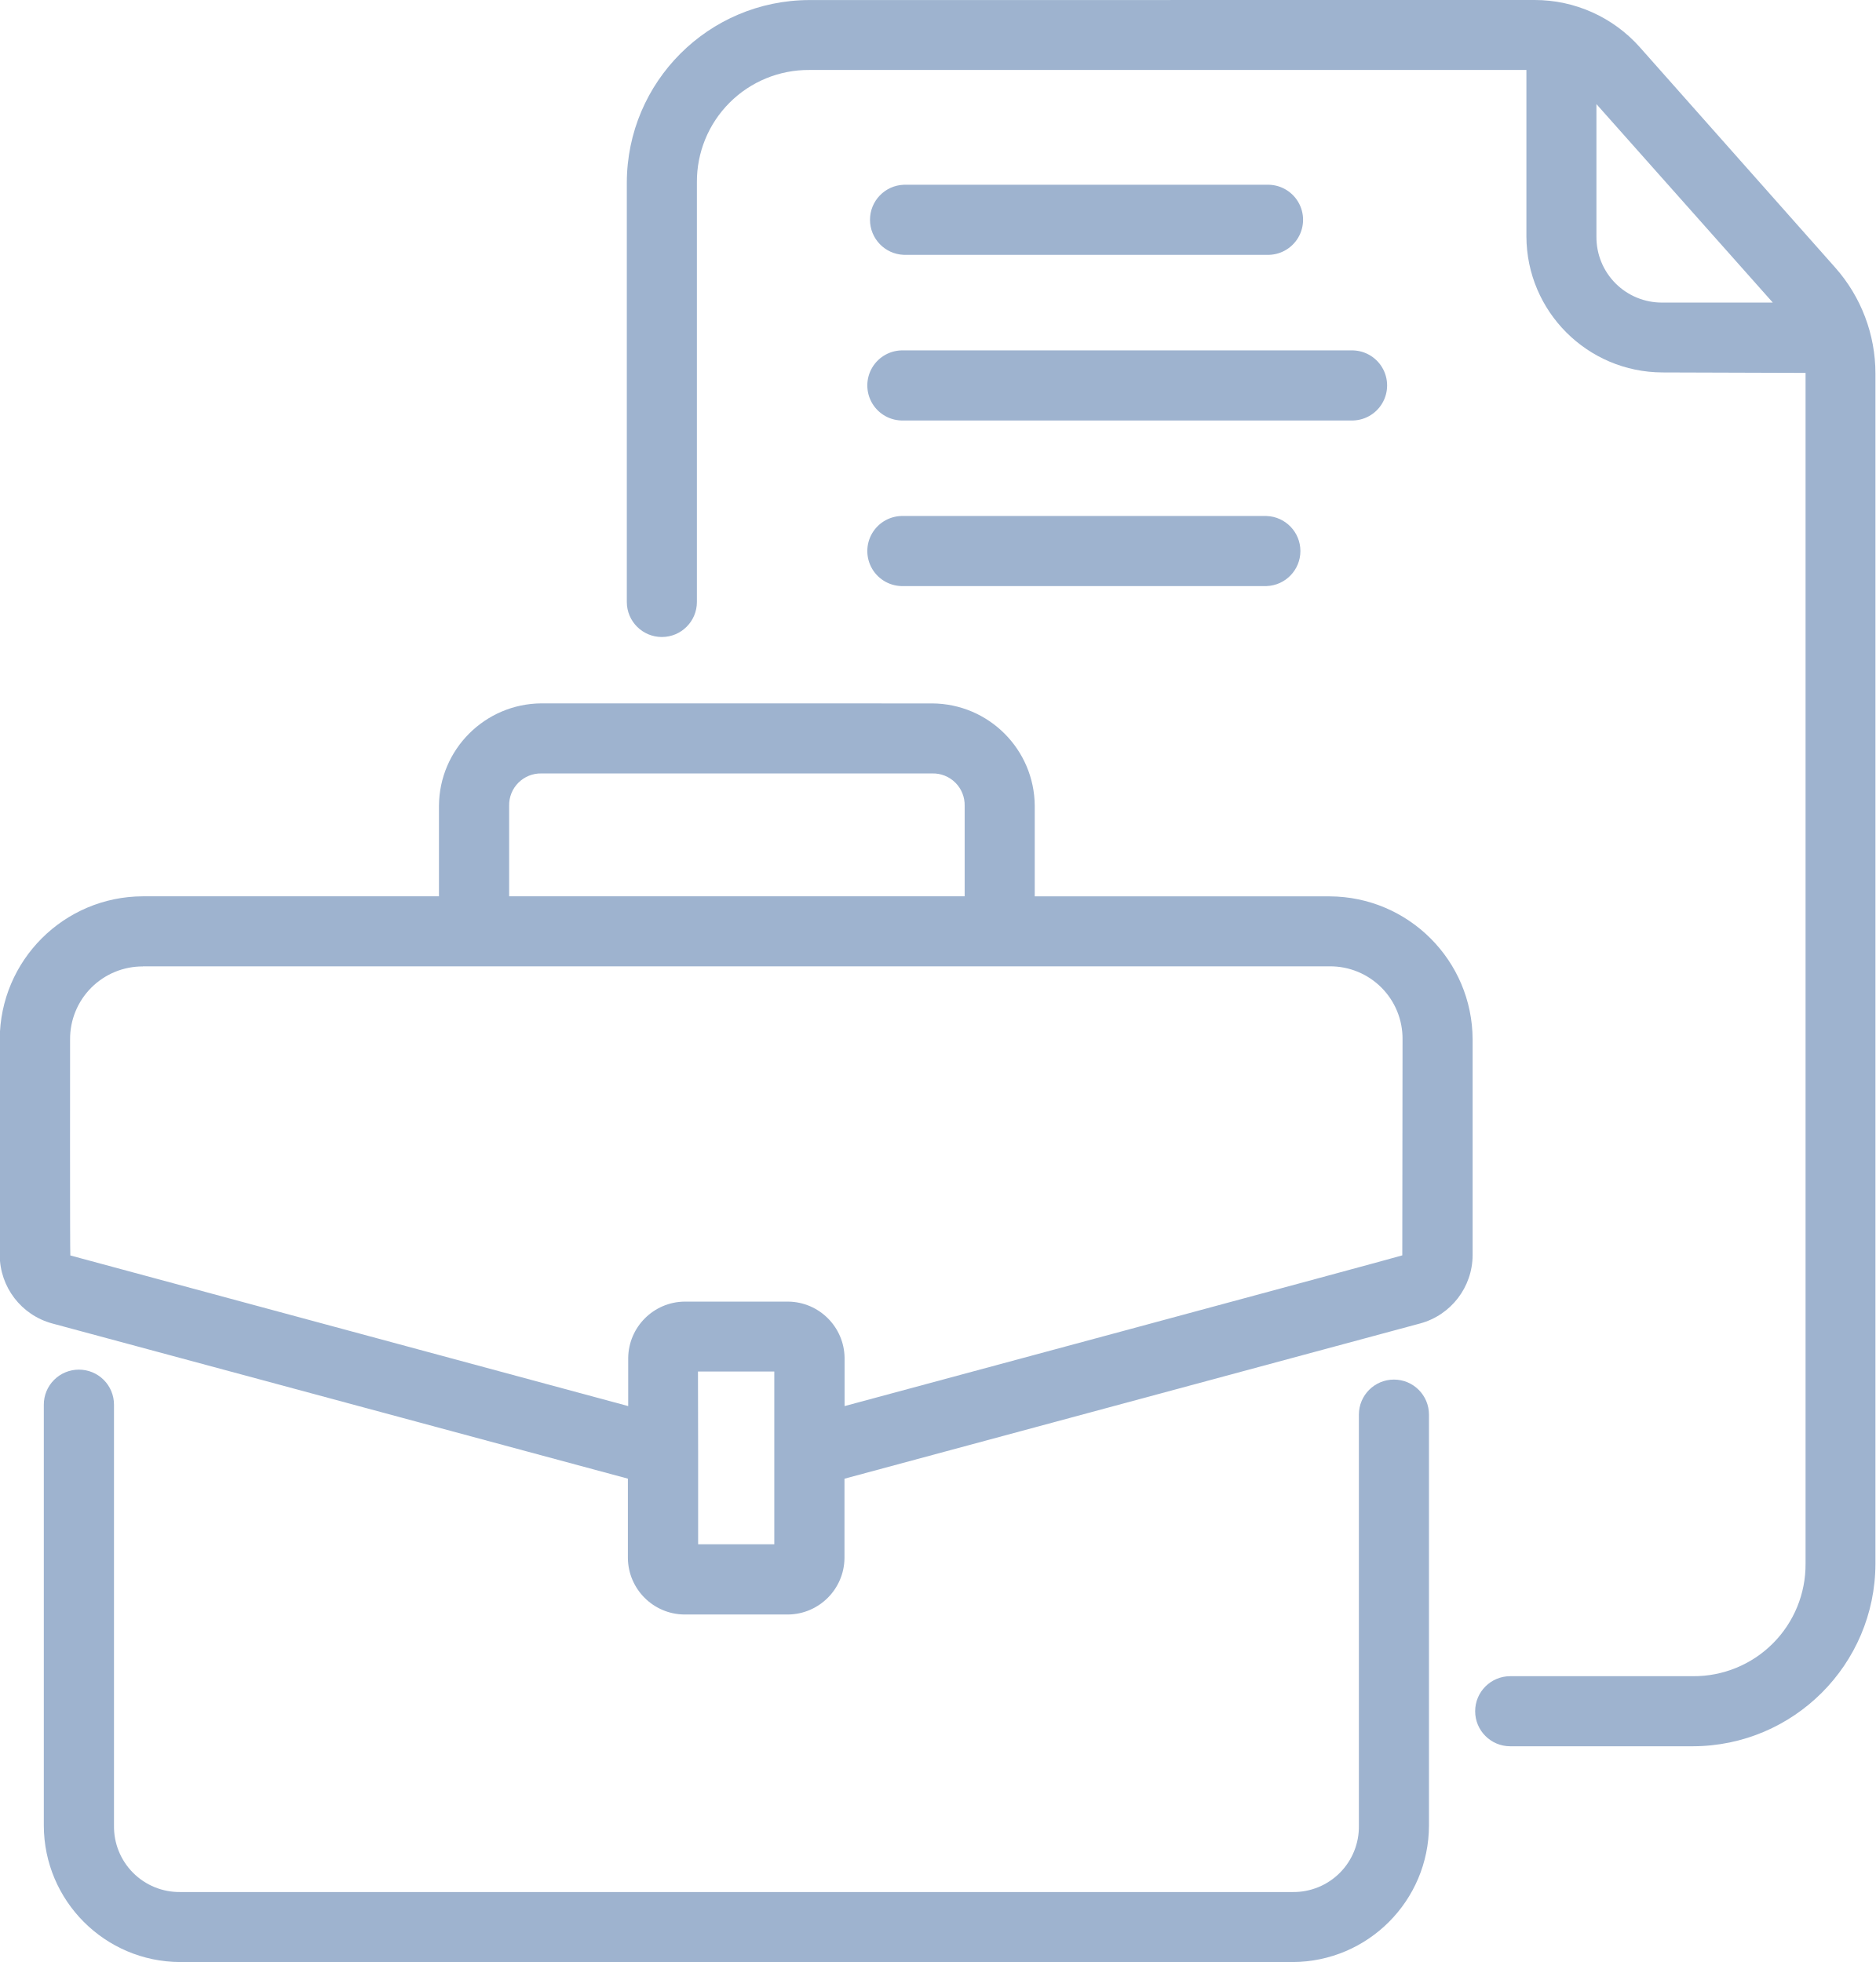
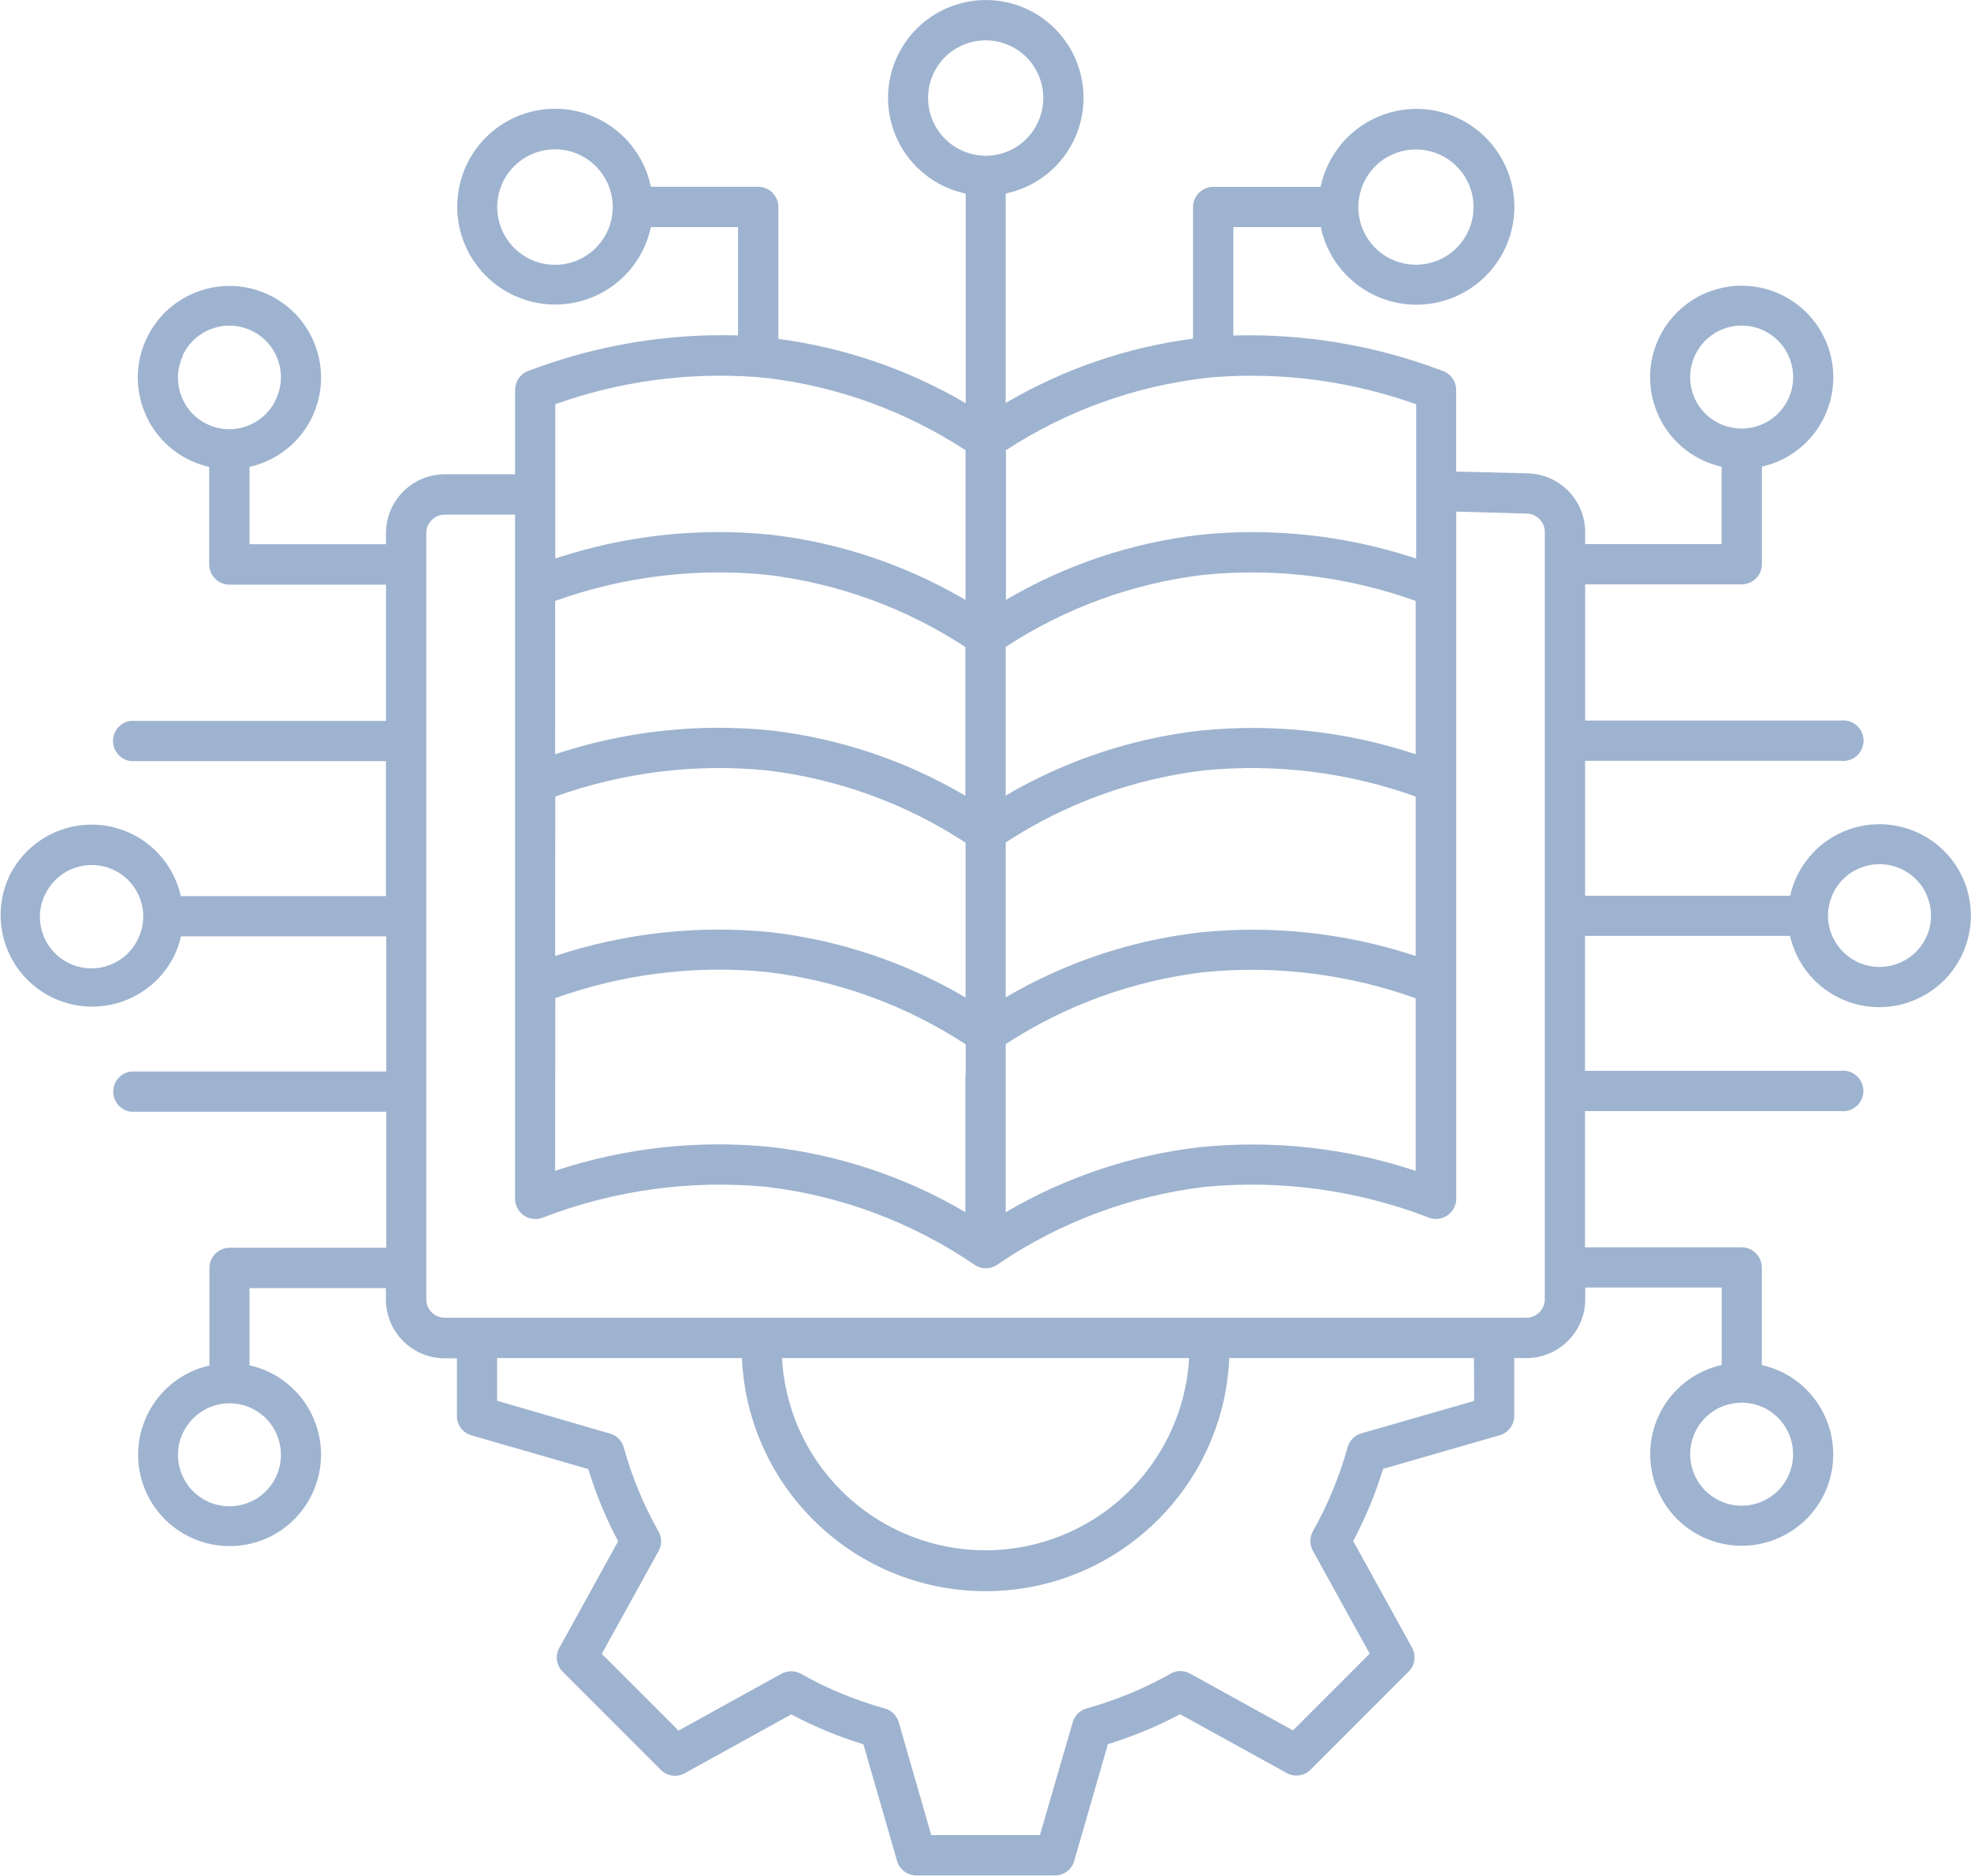
- <svg xmlns="http://www.w3.org/2000/svg" width="36.694" height="38.388" viewBox="0 0 36.694 38.388">
-   <g id="Group_613" data-name="Group 613" transform="translate(-8.18 -6.249)">
-     <path id="Path_3485" data-name="Path 3485" d="M10.818,67.332a.685.685,0,0,0-.685.686v8.235a2.677,2.677,0,0,0,2.665,2.67H34.565a2.677,2.677,0,0,0,2.665-2.67l0-8.041a.685.685,0,0,0-1.371,0v8.041a1.278,1.278,0,0,1-1.292,1.3H12.8a1.28,1.28,0,0,1-1.294-1.3V68.018A.685.685,0,0,0,10.818,67.332Z" transform="translate(-1.096 -34.285)" fill="#9eb3cf" />
-     <path id="Path_3486" data-name="Path 3486" d="M24.01,6.25a3.579,3.579,0,0,0-3.568,3.568v8.209a.685.685,0,0,0,1.371,0V9.818a2.184,2.184,0,0,1,2.2-2.2H38.04v3.258a2.67,2.67,0,0,0,2.661,2.66l2.8.009v23.3a2.186,2.186,0,0,1-2.2,2.2H37.723a.685.685,0,0,0,0,1.371H41.3a3.579,3.579,0,0,0,3.568-3.568l0-23.291a3.123,3.123,0,0,0-.788-2.074L40.257,7.171A2.75,2.75,0,0,0,38.2,6.249Zm15.4,2.036,3.45,3.883H40.7a1.279,1.279,0,0,1-1.29-1.289ZM18.772,20.011a2.017,2.017,0,0,0-2.005,2.005v1.77H10.975a2.808,2.808,0,0,0-2.8,2.8v4.219A1.39,1.39,0,0,0,9.2,32.143l11.263,3.037v1.558a1.116,1.116,0,0,0,1.1,1.1H23.6a1.116,1.116,0,0,0,1.1-1.1V35.181l11.263-3.038a1.391,1.391,0,0,0,1.025-1.337V26.587a2.809,2.809,0,0,0-2.8-2.8H28.422v-1.77a2.017,2.017,0,0,0-2.005-2.005Zm0,1.371h7.645a.619.619,0,0,1,.634.634v1.77H18.14v-1.77a.619.619,0,0,1,.634-.634Zm-7.8,3.774H34.193a1.415,1.415,0,0,1,1.424,1.429l-.005,4.226c0,.01-10.91,2.949-10.91,2.949v-.944a1.116,1.116,0,0,0-1.1-1.1H21.569a1.116,1.116,0,0,0-1.1,1.1v.944L9.556,30.813c-.009,0-.005-4.226-.005-4.226a1.418,1.418,0,0,1,1.424-1.429Zm10.862,7.928h1.493v1.563l0,0,0,0v1.817H21.837V34.651l0,0s0,0,0,0Z" transform="translate(0 0)" fill="#9eb3cf" />
-     <path id="Path_3487" data-name="Path 3487" d="M47.6,14.488a.686.686,0,0,0,0,1.371H54.7a.686.686,0,1,0,0-1.371Z" transform="translate(-21.741 -4.624)" fill="#9eb3cf" />
-     <path id="Path_3488" data-name="Path 3488" d="M47.6,21.875a.686.686,0,1,0,0,1.371h8.744a.686.686,0,1,0,0-1.371Z" transform="translate(-21.741 -8.77)" fill="#9eb3cf" />
-     <path id="Path_3489" data-name="Path 3489" d="M47.6,29.262a.686.686,0,1,0,0,1.371H54.7a.686.686,0,0,0,0-1.371Z" transform="translate(-21.741 -12.917)" fill="#9eb3cf" />
-   </g>
+ <svg xmlns="http://www.w3.org/2000/svg" width="48.555" height="46.195" viewBox="0 0 48.555 46.195">
+   <path id="Path_10789" data-name="Path 10789" d="M12.634,24.146H6.342a.5.5,0,0,1,0-.991h6.292V19.8H8.778a.5.5,0,0,1-.5-.5v-2.4a2.232,2.232,0,0,1-.482-.168l0,0a2.257,2.257,0,1,1,3.015-1.054l0,0a2.249,2.249,0,0,1-1.289,1.149,2.061,2.061,0,0,1-.249.071v1.906h3.361V18.53a1.451,1.451,0,0,1,1.449-1.449h1.732V15a.5.5,0,0,1,.354-.475,13.406,13.406,0,0,1,5.137-.864V10.993H19.159a2.326,2.326,0,0,1-.172.514.458.458,0,0,1-.034.071,2.409,2.409,0,0,1-3.162,1.1.458.458,0,0,1-.071-.034A2.41,2.41,0,1,1,19.076,9.7a2.188,2.188,0,0,1,.083.3H21.8a.5.5,0,0,1,.5.5v3.247a12.286,12.286,0,0,1,4.615,1.584V10.168a2.362,2.362,0,0,1-.55-.188,2.41,2.41,0,0,1-1.125-3.215l0,0a2.411,2.411,0,0,1,3.213-1.127l0,0A2.41,2.41,0,0,1,29.58,8.853l0,0A2.406,2.406,0,0,1,28.2,10.083a2.188,2.188,0,0,1-.3.083v5.159a12.227,12.227,0,0,1,4.615-1.584l0-3.239a.5.5,0,0,1,.5-.5h2.642a2.362,2.362,0,0,1,.188-.55,2.411,2.411,0,1,1-.1,1.841,2.188,2.188,0,0,1-.083-.3H33.508v2.671a13.367,13.367,0,0,1,5.137.864.5.5,0,0,1,.352.475v2.011l1.768.045a1.448,1.448,0,0,1,1.41,1.447V18.8h3.361V16.895a2.061,2.061,0,0,1-.249-.071,2.247,2.247,0,0,1-1.271-1.115.3.3,0,0,1-.034-.073,2.255,2.255,0,0,1,1.034-2.958.3.3,0,0,1,.073-.034,2.256,2.256,0,0,1,1.924,4.081l0,0a2.287,2.287,0,0,1-.484.168v2.4a.5.5,0,0,1-.5.5H42.175v3.354h6.292a.5.5,0,1,1,0,.991l-6.294,0v3.324h5.052a2.061,2.061,0,0,1,.071-.249,2.249,2.249,0,0,1,1.149-1.289l0,0a2.257,2.257,0,0,1,3.011,1.052v0a2.256,2.256,0,0,1-4.065,1.958,2.294,2.294,0,0,1-.17-.484h-5.05v3.324h6.292a.5.5,0,1,1,0,.991l-6.292,0V36.12h3.856a.5.5,0,0,1,.5.5v2.4a2.287,2.287,0,0,1,.484.168l0,0a2.259,2.259,0,0,1,1.054,3.008l0,0a2.259,2.259,0,0,1-3.008,1.054l0,0A2.257,2.257,0,0,1,44,40.239l0,0a2.249,2.249,0,0,1,1.289-1.149,2.061,2.061,0,0,1,.249-.071V37.111H42.177V37.4a1.451,1.451,0,0,1-1.449,1.449h-.3v1.424a.5.5,0,0,1-.4.488l-2.83.817c-.1.308-.2.611-.326.906s-.259.587-.411.872l1.449,2.624a.494.494,0,0,1-.083.589l-2.416,2.416a.494.494,0,0,1-.615.069l-2.6-1.434q-.428.228-.872.411c-.3.123-.6.233-.906.326l-.83,2.877a.494.494,0,0,1-.473.358v0H25.7a.5.5,0,0,1-.488-.4l-.817-2.83c-.308-.1-.611-.2-.906-.326s-.587-.259-.872-.411l-2.624,1.449a.494.494,0,0,1-.589-.083l-2.416-2.416a.494.494,0,0,1-.069-.615l1.434-2.6q-.228-.428-.411-.872c-.123-.3-.231-.6-.326-.906l-2.877-.83a.492.492,0,0,1-.358-.473h0V38.855h-.3a1.451,1.451,0,0,1-1.449-1.449v-.279H9.272v1.9a2.062,2.062,0,0,1,.249.071,2.249,2.249,0,0,1,1.289,1.149l0,0a2.257,2.257,0,0,1-1.052,3.011l0,0a2.259,2.259,0,0,1-3.009-1.054v0A2.257,2.257,0,0,1,7.8,39.2a2.179,2.179,0,0,1,.484-.168v-2.4a.5.5,0,0,1,.5-.5h3.856V32.781l-6.292,0a.5.5,0,0,1,0-.991h6.292V28.462H7.584a2.186,2.186,0,0,1-.17.484A2.256,2.256,0,0,1,3.35,26.987v0A2.257,2.257,0,0,1,6.36,25.933l0,0a2.249,2.249,0,0,1,1.149,1.289,2.062,2.062,0,0,1,.071.249h5.052l0-3.326ZM18.22,10.532c0-.01,0-.02,0-.03a.153.153,0,0,1,0-.03,1.463,1.463,0,0,0-.079-.439,1.423,1.423,0,1,0-.063,1.086,1.461,1.461,0,0,0,.142-.587Zm18.367-.061c0,.01,0,.02,0,.03a.153.153,0,0,1,0,.03,1.463,1.463,0,0,0,.079.439,1.42,1.42,0,1,0,.061-1.086,1.492,1.492,0,0,0-.14.587ZM27.373,9.237l.03,0a.153.153,0,0,1,.03,0,1.463,1.463,0,0,0,.439-.079,1.417,1.417,0,0,0,.8-.7c.008-.018.016-.036.026-.055a1.421,1.421,0,0,0-.647-1.855c-.018-.008-.036-.016-.055-.026a1.421,1.421,0,0,0-1.855.647c-.008.018-.016.036-.026.055a1.423,1.423,0,0,0,1.26,2.011ZM21.787,14.69a.294.294,0,0,1-.061-.006,12.07,12.07,0,0,0-4.922.672v3.8a12.791,12.791,0,0,1,5.307-.587,12.23,12.23,0,0,1,4.8,1.608l0-3.688a11.417,11.417,0,0,0-4.9-1.78c-.075-.008-.148-.014-.221-.02Zm11.3-.006c-.02,0-.04,0-.061.006-.073.006-.148.014-.221.022a11.412,11.412,0,0,0-4.9,1.778l0,3.686a12.177,12.177,0,0,1,4.8-1.606,12.788,12.788,0,0,1,5.307.587v-3.8a12.07,12.07,0,0,0-4.922-.672ZM39.44,38.849H33.408a6.009,6.009,0,0,1-12.006,0H15.371V39.9l2.752.8a.493.493,0,0,1,.368.35,9.269,9.269,0,0,0,.366,1.062,9,9,0,0,0,.471.973.493.493,0,0,1,.022.514l-1.4,2.535,1.89,1.89,2.535-1.4v0a.493.493,0,0,1,.479,0,9.087,9.087,0,0,0,1.008.49,9.269,9.269,0,0,0,1.062.366.49.49,0,0,1,.342.34l.8,2.778h2.677l.8-2.752a.493.493,0,0,1,.35-.368,9.269,9.269,0,0,0,1.062-.366,9,9,0,0,0,.973-.471.493.493,0,0,1,.514-.022l2.535,1.4,1.89-1.89-1.4-2.535h0a.493.493,0,0,1,0-.479,9.087,9.087,0,0,0,.49-1.008,9.269,9.269,0,0,0,.366-1.062.49.49,0,0,1,.34-.342l2.778-.8-.006-1.052Zm-7.021,0H22.388a5.091,5.091,0,0,0,.338,1.552,5.026,5.026,0,0,0,9.351,0,4.956,4.956,0,0,0,.342-1.552ZM15.813,18.075H14.081a.456.456,0,0,0-.455.455V37.4a.456.456,0,0,0,.455.455H40.726a.456.456,0,0,0,.455-.455V27.954l0-4.315V18.506a.456.456,0,0,0-.443-.457L39,18V34.928a.5.5,0,0,1-.692.455,12.112,12.112,0,0,0-5.5-.751,11.474,11.474,0,0,0-5.1,1.906.5.5,0,0,1-.595,0,11.474,11.474,0,0,0-5.1-1.906,12.115,12.115,0,0,0-5.5.751.486.486,0,0,1-.2.04.5.5,0,0,1-.5-.5ZM16.8,34.236a12.791,12.791,0,0,1,5.307-.587,12.208,12.208,0,0,1,4.8,1.606v-3.34a.692.692,0,0,1,.008-.093v-.7a11.42,11.42,0,0,0-4.91-1.784,11.977,11.977,0,0,0-5.2.645Zm11.1.68v.342a12.176,12.176,0,0,1,4.8-1.606A12.788,12.788,0,0,1,38,34.238V29.987a11.976,11.976,0,0,0-5.2-.645,11.407,11.407,0,0,0-4.9,1.774v.324Zm-11.1-5.97a12.791,12.791,0,0,1,5.307-.587,12.208,12.208,0,0,1,4.805,1.61l0-3.814a11.392,11.392,0,0,0-4.908-1.782,11.98,11.98,0,0,0-5.2.645Zm11.1,1.018a12.221,12.221,0,0,1,4.793-1.6A12.788,12.788,0,0,1,38,28.945V25.018a11.976,11.976,0,0,0-5.2-.645,11.393,11.393,0,0,0-4.9,1.776ZM16.8,23.976a12.791,12.791,0,0,1,5.307-.587,12.21,12.21,0,0,1,4.8,1.61l0-3.664a11.406,11.406,0,0,0-4.906-1.78,11.98,11.98,0,0,0-5.2.645Zm11.1,1.018a12.2,12.2,0,0,1,4.795-1.6A12.788,12.788,0,0,1,38,23.976V20.2a11.976,11.976,0,0,0-5.2-.645,11.378,11.378,0,0,0-4.9,1.778ZM4.228,27.444a1.269,1.269,0,0,0,2.3,1.074,1.249,1.249,0,0,0,.125-.5.374.374,0,0,1,0-.047.343.343,0,0,1,0-.047,1.2,1.2,0,0,0-.071-.37,1.259,1.259,0,0,0-.619-.71c-.018-.008-.036-.016-.055-.026a1.268,1.268,0,0,0-1.653.577c-.008.014-.018.032-.026.051ZM7.58,40.811a1.272,1.272,0,0,0,.042.943c.01.018.018.036.026.055a1.259,1.259,0,0,0,.71.619,1.272,1.272,0,0,0,.943-.042c.018-.01.036-.018.055-.026a1.259,1.259,0,0,0,.619-.71,1.272,1.272,0,0,0-.042-.943c-.01-.018-.018-.036-.026-.055a1.259,1.259,0,0,0-.71-.619,1.222,1.222,0,0,0-.39-.071l-.028,0a.124.124,0,0,1-.028,0,1.274,1.274,0,0,0-1.169.85Zm.055-26.658A1.268,1.268,0,0,0,8.2,15.833c.018.008.036.016.055.026a1.263,1.263,0,0,0,.494.113H8.8a1.344,1.344,0,0,0,.39-.071,1.259,1.259,0,0,0,.71-.619c.008-.018.016-.036.026-.055a1.268,1.268,0,0,0-2.3-1.074ZM50.624,28.372a1.272,1.272,0,0,0-.042-.943c-.01-.018-.018-.036-.026-.055a1.259,1.259,0,0,0-.71-.619,1.272,1.272,0,0,0-.943.042c-.018.01-.036.018-.055.026a1.259,1.259,0,0,0-.619.71,1.225,1.225,0,0,0-.071.37.358.358,0,0,1,0,.047c0,.016,0,.032,0,.047a1.241,1.241,0,0,0,.125.5,1.27,1.27,0,0,0,2.341-.127ZM47.158,41.794c.008-.018.016-.036.026-.055a1.268,1.268,0,0,0-.577-1.653c-.018-.008-.036-.016-.055-.026a1.263,1.263,0,0,0-.494-.113l-.028,0a.125.125,0,0,1-.028,0,1.344,1.344,0,0,0-.39.071,1.259,1.259,0,0,0-.71.619c-.008.018-.016.036-.026.055a1.268,1.268,0,0,0,.577,1.653c.018.008.036.016.055.026a1.265,1.265,0,0,0,1.651-.577Zm.069-26.684a1.269,1.269,0,1,0-2.353.1c.01.018.018.036.026.055a1.259,1.259,0,0,0,.71.619,1.28,1.28,0,0,0,.39.071l.028,0a.153.153,0,0,1,.03,0,1.263,1.263,0,0,0,.494-.113c.018-.01.036-.018.055-.026a1.256,1.256,0,0,0,.619-.708Z" transform="translate(-3.125 -5.4)" fill="#9eb3cf" fill-rule="evenodd" />
</svg>
